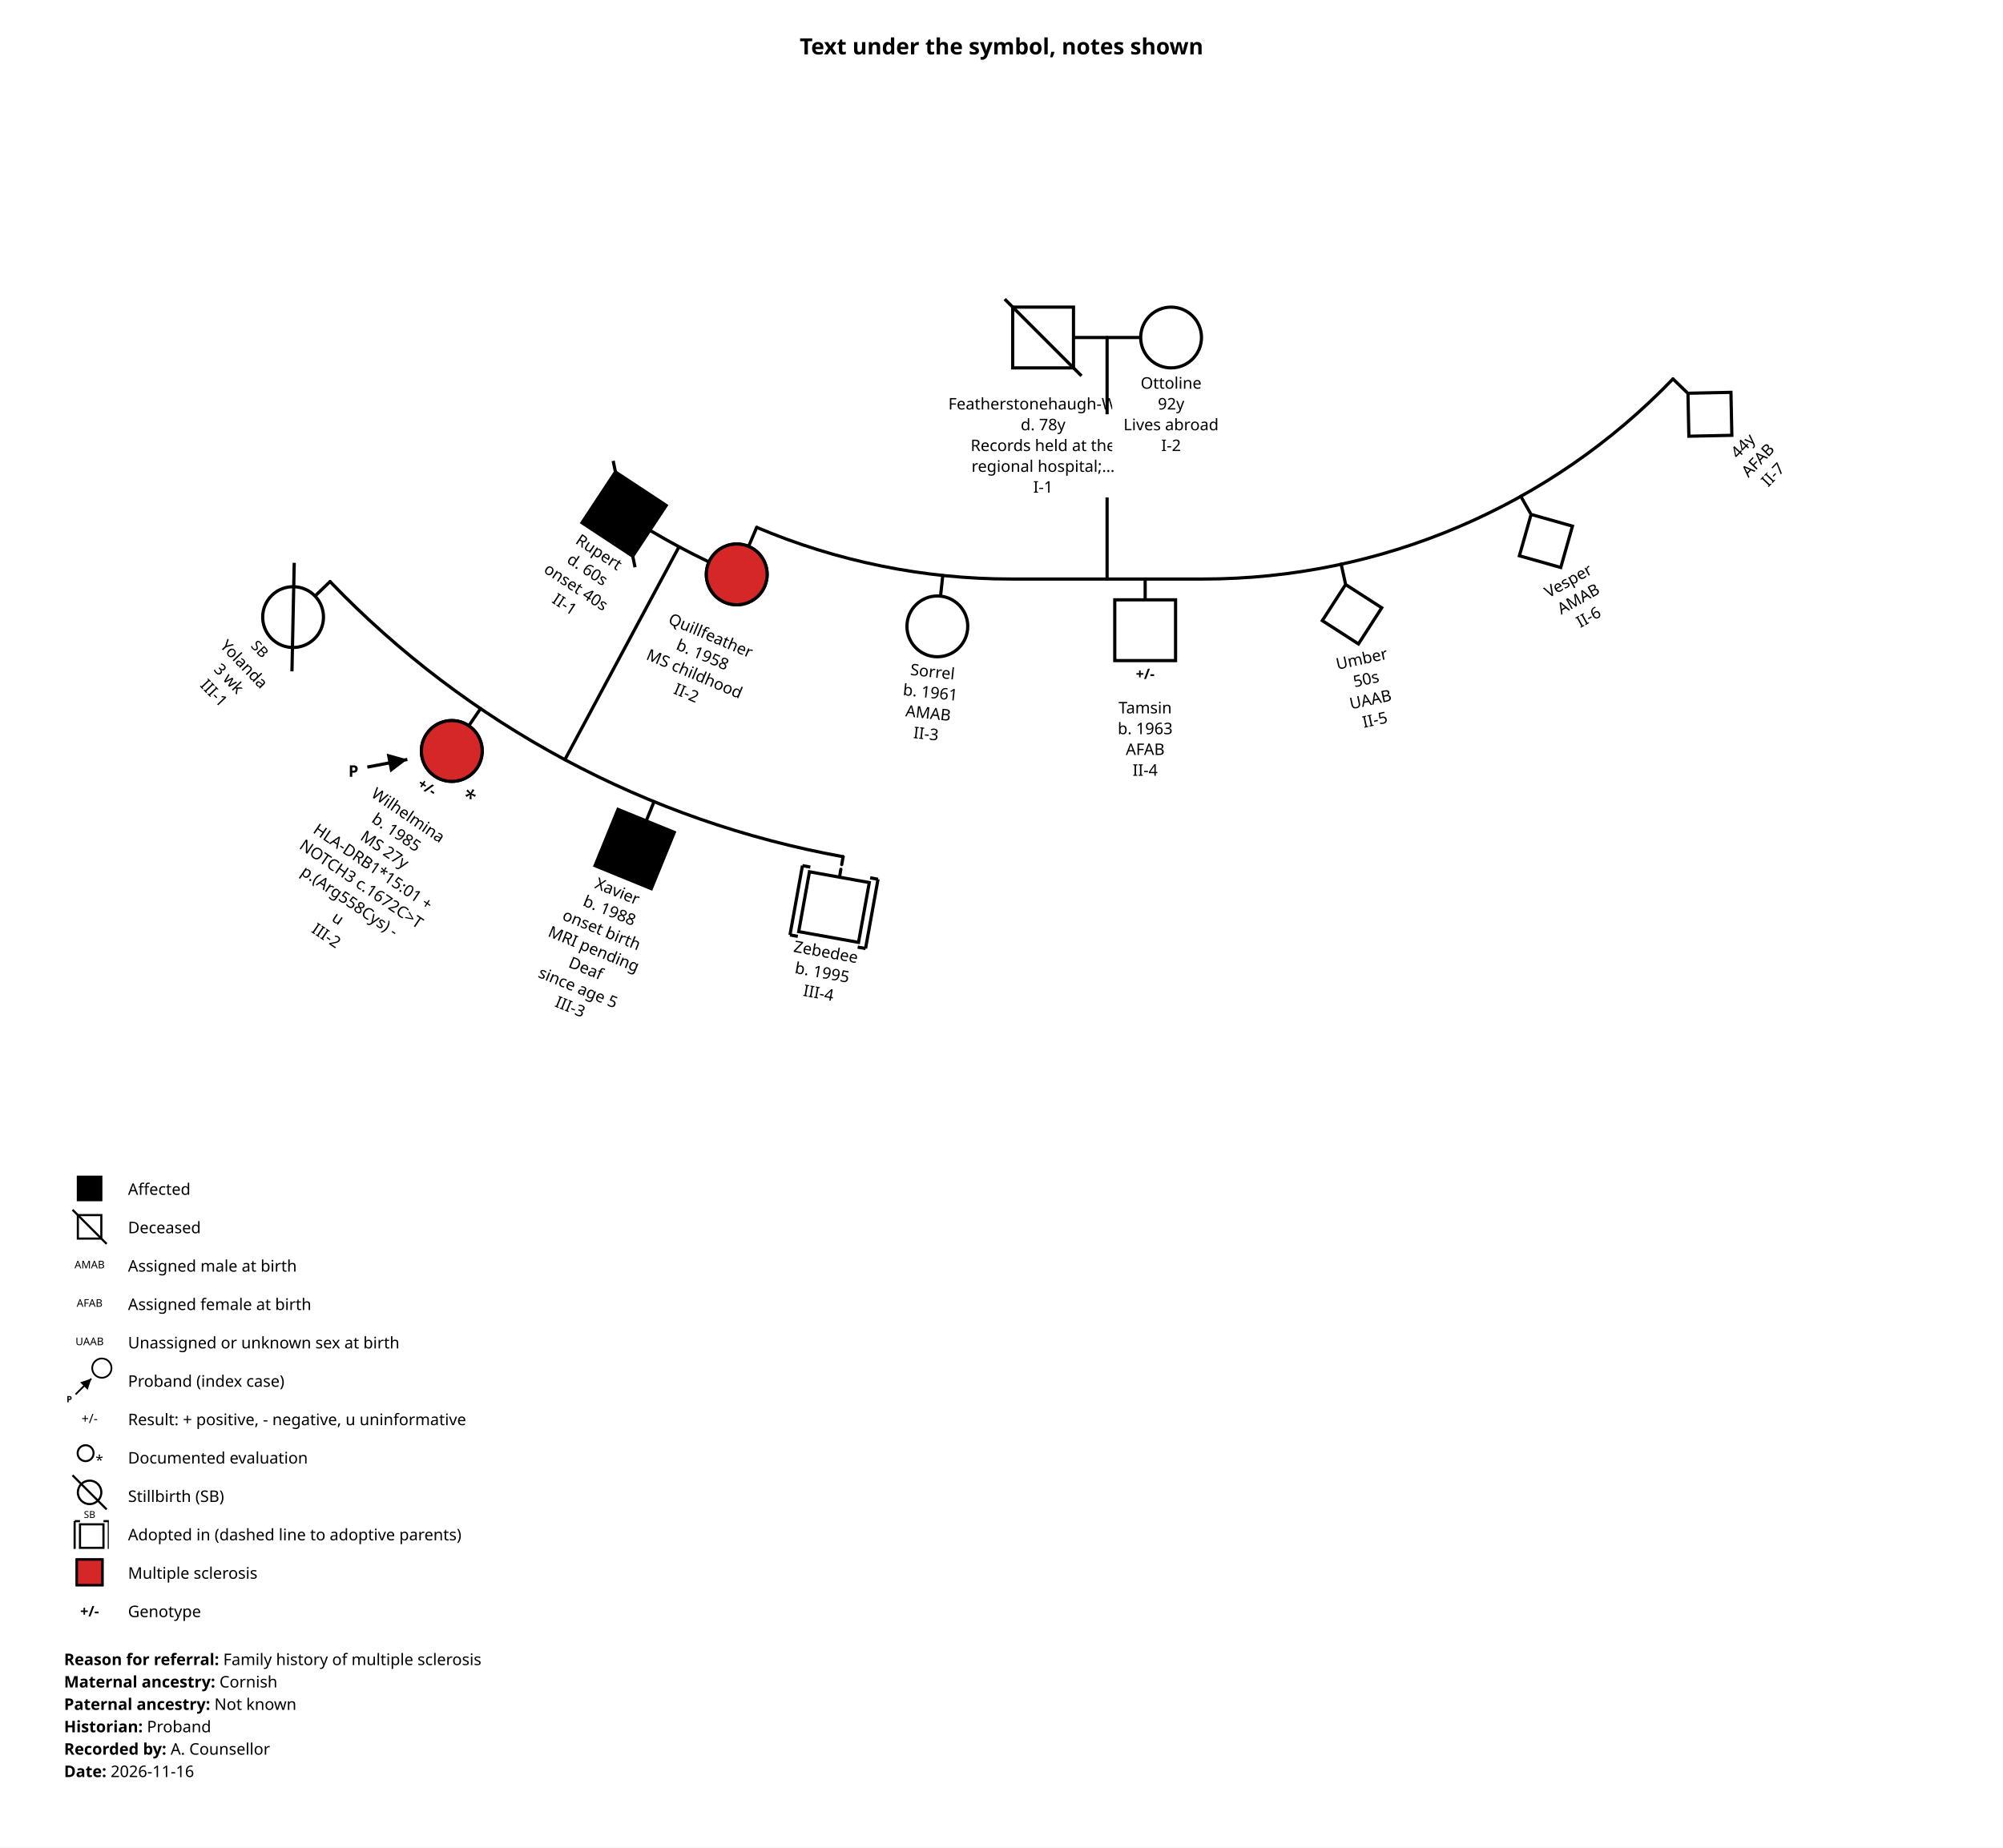
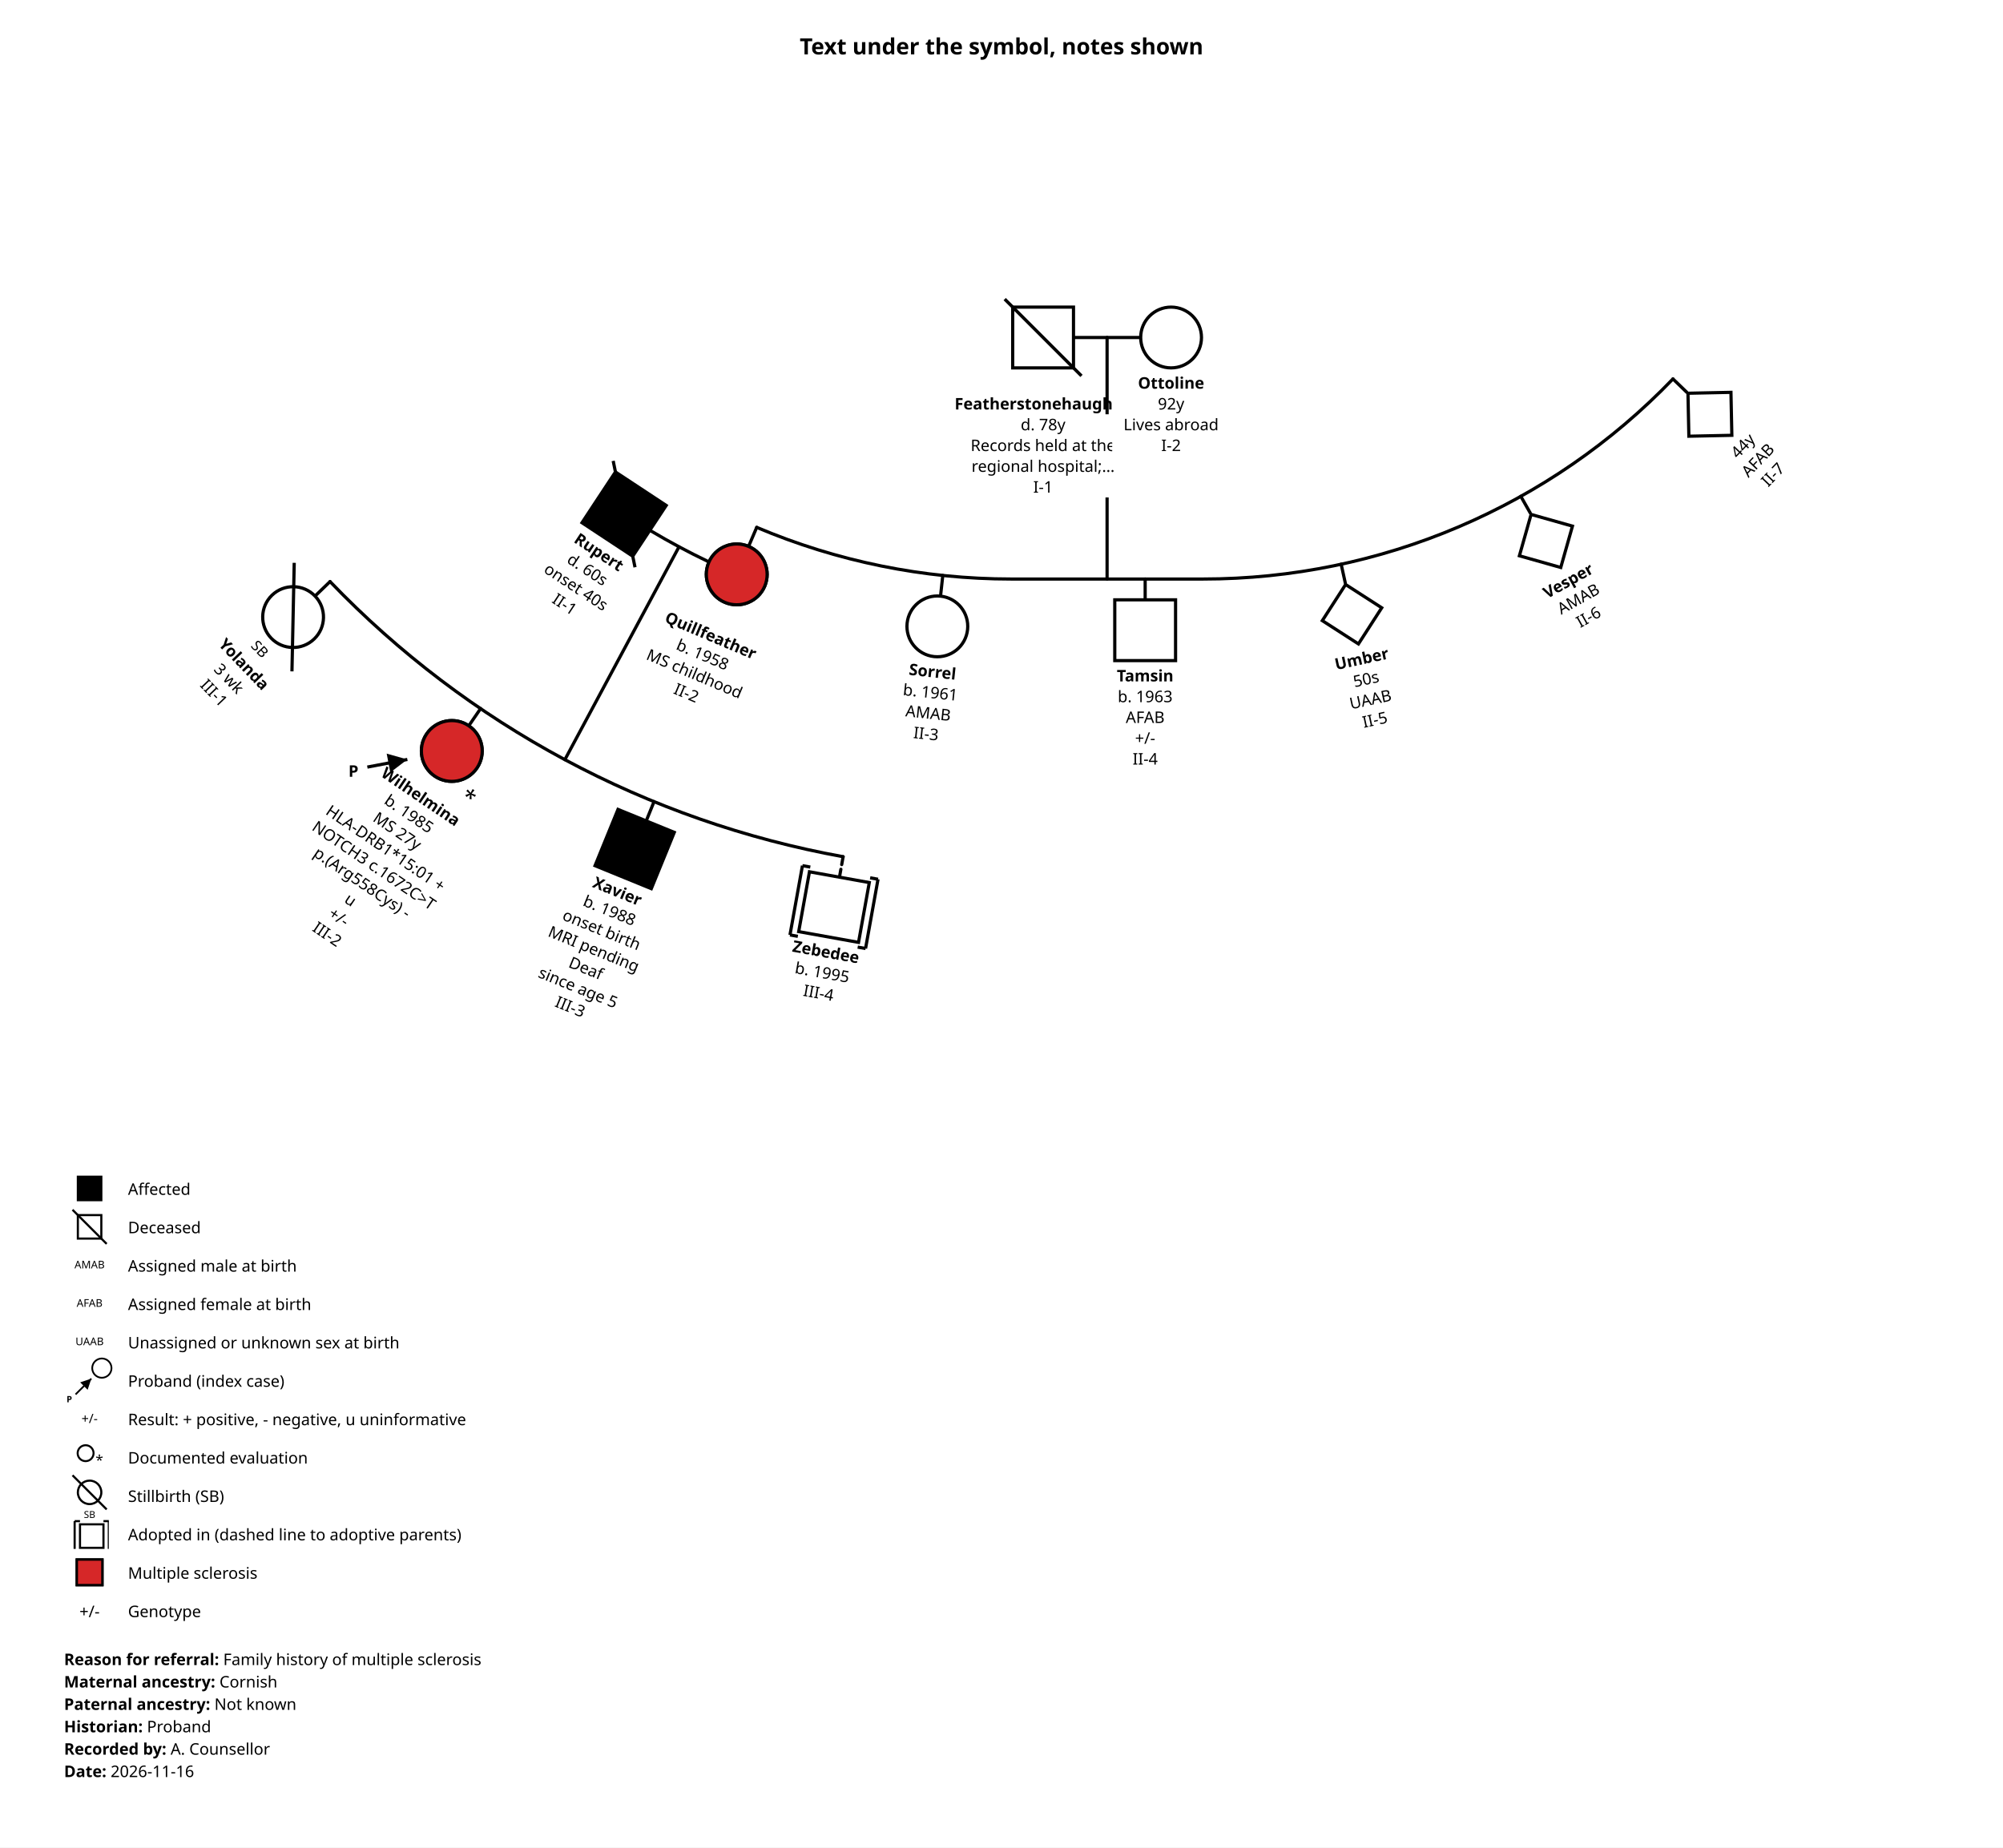
<svg xmlns="http://www.w3.org/2000/svg" height="1155" viewBox="0 0 1252 1155" width="1252">
  <defs>
    <marker id="proband-arrowhead" markerHeight="6" markerWidth="6" orient="auto" refX="6" refY="3">
      <path d="M 0 0 L 6 3 L 0 6 Z" fill="black" />
    </marker>
  </defs>
  <rect fill="white" height="1155" width="1252" />
  <g class="chart-title">
    <text fill="black" font-family="sans-serif" font-size="14" font-weight="bold" style="user-select:none" text-anchor="middle" x="626" y="34">Text under the symbol, notes shown</text>
  </g>
  <g transform="translate(692 -45.2)">
    <path d="M -40 256.2 L 40 256.2" fill="none" stroke="black" stroke-linecap="round" stroke-width="2" />
    <line fill="none" stroke="black" stroke-linecap="round" stroke-width="2" x1="0" x2="0" y1="256.2" y2="407.2" />
    <path d="M -219 374.9 A 407.2 407.2 0 0 0 -60 407.2 L 60 407.2 A 407.2 407.2 0 0 0 353.7 282.1" fill="none" stroke="black" stroke-linecap="round" stroke-width="2" />
    <line fill="none" stroke="black" stroke-linecap="round" stroke-width="2" x1="-219" x2="-223.7" y1="374.9" y2="385.9" />
    <line fill="none" stroke="black" stroke-linecap="round" stroke-width="2" x1="-102.7" x2="-104" y1="405" y2="416.9" />
    <line fill="none" stroke="black" stroke-linecap="round" stroke-width="2" x1="23.8" x2="23.8" y1="407.2" y2="419.2" />
    <line fill="none" stroke="black" stroke-linecap="round" stroke-width="2" x1="146.3" x2="148.9" y1="397.9" y2="409.7" />
    <line fill="none" stroke="black" stroke-linecap="round" stroke-width="2" x1="258.6" x2="264.5" y1="355.5" y2="365.9" />
    <line fill="none" stroke="black" stroke-linecap="round" stroke-width="2" x1="353.7" x2="362.3" y1="282.1" y2="290.4" />
    <path d="M -301.9 366.6 A 439.2 439.2 0 0 0 -231.5 404.3" fill="none" stroke="black" stroke-linecap="round" stroke-width="2" />
    <line fill="none" stroke="black" stroke-linecap="round" stroke-width="2" x1="-267.6" x2="-338.9" y1="387.1" y2="520.1" />
    <path d="M -485.7 408.8 A 590.2 590.2 0 0 0 -165 580.8" fill="none" stroke="black" stroke-linecap="round" stroke-width="2" />
    <line fill="none" stroke="black" stroke-linecap="round" stroke-width="2" x1="-485.7" x2="-494.3" y1="408.8" y2="417.1" />
    <line fill="none" stroke="black" stroke-linecap="round" stroke-width="2" x1="-391.6" x2="-398.4" y1="488.2" y2="498.1" />
    <line fill="none" stroke="black" stroke-linecap="round" stroke-width="2" x1="-283.2" x2="-287.7" y1="546.4" y2="557.5" />
    <line fill="none" stroke="black" stroke-dasharray="5 3" stroke-linecap="round" stroke-width="2" x1="-165" x2="-167.1" y1="580.8" y2="592.6" />
    <g transform="translate(-40 256.2) rotate(0)">
      <g transform="translate(-20 -20)">
        <g style="user-select:none" transform="translate(20 20)">
          <g data-name-label="true" pointer-events="none">
-             <text fill="black" font-family="sans-serif" font-size="10" text-anchor="middle" x="0" y="32" />
-             <text fill="black" font-family="sans-serif" font-size="10" text-anchor="middle" x="0" y="45">Featherstonehaugh-We…</text>
+             <text fill="black" font-family="sans-serif" font-size="10" font-weight="bold" text-anchor="middle" x="0" y="32" />
+             <text fill="black" font-family="sans-serif" font-size="10" font-weight="bold" text-anchor="middle" x="0" y="45">Featherstonehaugh-…</text>
          </g>
          <g data-detail-label="true" pointer-events="none">
            <rect fill="white" height="52" width="114.2" x="-57.1" y="48" />
            <text fill="black" font-family="sans-serif" font-size="10" text-anchor="middle" x="0" y="58">d. 78y</text>
            <text fill="black" font-family="sans-serif" font-size="10" text-anchor="middle" x="0" y="71">Records held at the</text>
            <text fill="black" font-family="sans-serif" font-size="10" text-anchor="middle" x="0" y="84">regional hospital;…</text>
            <text fill="black" font-family="sans-serif" font-size="10" text-anchor="middle" x="0" y="97">I-1</text>
          </g>
        </g>
        <g>
          <g>
            <rect fill="white" height="38" stroke="black" stroke-width="2" width="38" x="1" y="1" />
          </g>
        </g>
        <line stroke="black" stroke-width="2" x1="-4" x2="44" y1="-4" y2="44" />
      </g>
    </g>
    <g transform="translate(40 256.2) rotate(0)">
      <g transform="translate(-20 -20)">
        <g style="user-select:none" transform="translate(20 20)">
          <g data-name-label="true" pointer-events="none">
-             <text fill="black" font-family="sans-serif" font-size="10" text-anchor="middle" x="0" y="32">Ottoline</text>
+             <text fill="black" font-family="sans-serif" font-size="10" font-weight="bold" text-anchor="middle" x="0" y="32">Ottoline</text>
          </g>
          <g data-detail-label="true" pointer-events="none">
            <rect fill="white" height="39" width="73.6" x="-36.8" y="35" />
            <text fill="black" font-family="sans-serif" font-size="10" text-anchor="middle" x="0" y="45">92y</text>
            <text fill="black" font-family="sans-serif" font-size="10" text-anchor="middle" x="0" y="58">Lives abroad</text>
            <text fill="black" font-family="sans-serif" font-size="10" text-anchor="middle" x="0" y="71">I-2</text>
          </g>
        </g>
        <g>
          <g>
            <circle cx="20" cy="20" fill="white" r="19" stroke="black" stroke-width="2" />
          </g>
        </g>
      </g>
    </g>
    <g transform="translate(376.8 304.2) rotate(-46.2)">
      <g transform="translate(-20 -20)">
        <g style="user-select:none" transform="translate(20 20)">
          <g data-detail-label="true" pointer-events="none">
            <rect fill="white" height="39" width="27.2" x="-13.6" y="22" />
            <text fill="black" font-family="sans-serif" font-size="10" text-anchor="middle" x="0" y="32">44y</text>
            <text fill="black" font-family="sans-serif" font-size="10" text-anchor="middle" x="0" y="45">AFAB</text>
            <text fill="black" font-family="sans-serif" font-size="10" text-anchor="middle" x="0" y="58">II-7</text>
          </g>
        </g>
        <g>
          <g>
            <polygon fill="white" points="20,1 39,20 20,39 1,20" stroke="black" stroke-width="2" />
          </g>
        </g>
      </g>
    </g>
    <g transform="translate(274.3 383.4) rotate(-29.2)">
      <g transform="translate(-20 -20)">
        <g style="user-select:none" transform="translate(20 20)">
          <g data-name-label="true" pointer-events="none">
-             <text fill="black" font-family="sans-serif" font-size="10" text-anchor="middle" x="0" y="32">Vesper</text>
+             <text fill="black" font-family="sans-serif" font-size="10" font-weight="bold" text-anchor="middle" x="0" y="32">Vesper</text>
          </g>
          <g data-detail-label="true" pointer-events="none">
            <rect fill="white" height="26" width="27.2" x="-13.6" y="35" />
            <text fill="black" font-family="sans-serif" font-size="10" text-anchor="middle" x="0" y="45">AMAB</text>
            <text fill="black" font-family="sans-serif" font-size="10" text-anchor="middle" x="0" y="58">II-6</text>
          </g>
        </g>
        <g>
          <g>
            <polygon fill="white" points="20,1 39,20 20,39 1,20" stroke="black" stroke-width="2" />
          </g>
        </g>
      </g>
    </g>
    <g transform="translate(153.1 429.2) rotate(-12.2)">
      <g transform="translate(-20 -20)">
        <g style="user-select:none" transform="translate(20 20)">
          <g data-name-label="true" pointer-events="none">
-             <text fill="black" font-family="sans-serif" font-size="10" text-anchor="middle" x="0" y="32">Umber</text>
+             <text fill="black" font-family="sans-serif" font-size="10" font-weight="bold" text-anchor="middle" x="0" y="32">Umber</text>
          </g>
          <g data-detail-label="true" pointer-events="none">
            <rect fill="white" height="39" width="27.2" x="-13.6" y="35" />
            <text fill="black" font-family="sans-serif" font-size="10" text-anchor="middle" x="0" y="45">50s</text>
            <text fill="black" font-family="sans-serif" font-size="10" text-anchor="middle" x="0" y="58">UAAB</text>
            <text fill="black" font-family="sans-serif" font-size="10" text-anchor="middle" x="0" y="71">II-5</text>
          </g>
        </g>
        <g>
          <g>
            <polygon fill="white" points="20,1 39,20 20,39 1,20" stroke="black" stroke-width="2" />
          </g>
        </g>
      </g>
    </g>
    <g transform="translate(23.8 439.2) rotate(0)">
      <g transform="translate(-20 -20)">
        <g style="user-select:none" transform="translate(20 20)">
          <g data-name-label="true" pointer-events="none">
-             <text fill="black" font-family="sans-serif" font-size="10" text-anchor="middle" x="0" y="52">Tamsin</text>
-           </g>
-           <g data-detail-label="true" pointer-events="none">
-             <rect fill="white" height="39" width="44.6" x="-22.3" y="55" />
-             <text fill="black" font-family="sans-serif" font-size="10" text-anchor="middle" x="0" y="65">b. 1963</text>
-             <text fill="black" font-family="sans-serif" font-size="10" text-anchor="middle" x="0" y="78">AFAB</text>
-             <text fill="black" font-family="sans-serif" font-size="10" text-anchor="middle" x="0" y="91">II-4</text>
+             <text fill="black" font-family="sans-serif" font-size="10" font-weight="bold" text-anchor="middle" x="0" y="32">Tamsin</text>
+           </g>
+           <g data-detail-label="true" pointer-events="none">
+             <rect fill="white" height="52" width="44.6" x="-22.3" y="35" />
+             <text fill="black" font-family="sans-serif" font-size="10" text-anchor="middle" x="0" y="45">b. 1963</text>
+             <text fill="black" font-family="sans-serif" font-size="10" text-anchor="middle" x="0" y="58">AFAB</text>
+             <text fill="black" font-family="sans-serif" font-size="10" text-anchor="middle" x="0" y="71">
+               <tspan fill="#000000">+/-</tspan>
+             </text>
+             <text fill="black" font-family="sans-serif" font-size="10" text-anchor="middle" x="0" y="84">II-4</text>
          </g>
        </g>
        <g>
          <g>
            <rect fill="white" height="38" stroke="black" stroke-width="2" width="38" x="1" y="1" />
          </g>
        </g>
-         <g>
-           <text fill="#000000" font-family="sans-serif" font-size="9" font-weight="bold" text-anchor="middle" x="20" y="50.5">+/-</text>
-         </g>
      </g>
    </g>
    <g transform="translate(-106.1 436.8) rotate(6)">
      <g transform="translate(-20 -20)">
        <g style="user-select:none" transform="translate(20 20)">
          <g data-name-label="true" pointer-events="none">
-             <text fill="black" font-family="sans-serif" font-size="10" text-anchor="middle" x="0" y="32">Sorrel</text>
+             <text fill="black" font-family="sans-serif" font-size="10" font-weight="bold" text-anchor="middle" x="0" y="32">Sorrel</text>
          </g>
          <g data-detail-label="true" pointer-events="none">
            <rect fill="white" height="39" width="44.6" x="-22.3" y="35" />
            <text fill="black" font-family="sans-serif" font-size="10" text-anchor="middle" x="0" y="45">b. 1961</text>
            <text fill="black" font-family="sans-serif" font-size="10" text-anchor="middle" x="0" y="58">AMAB</text>
            <text fill="black" font-family="sans-serif" font-size="10" text-anchor="middle" x="0" y="71">II-3</text>
          </g>
        </g>
        <g>
          <g>
            <circle cx="20" cy="20" fill="white" r="19" stroke="black" stroke-width="2" />
          </g>
        </g>
      </g>
    </g>
    <g transform="translate(-301.9 366.6) rotate(33.4)">
      <g transform="translate(-20 -20)">
        <g style="user-select:none" transform="translate(20 20)">
          <g data-name-label="true" pointer-events="none">
-             <text fill="black" font-family="sans-serif" font-size="10" text-anchor="middle" x="0" y="32">Rupert</text>
+             <text fill="black" font-family="sans-serif" font-size="10" font-weight="bold" text-anchor="middle" x="0" y="32">Rupert</text>
          </g>
          <g data-detail-label="true" pointer-events="none">
            <rect fill="white" height="39" width="56.2" x="-28.1" y="35" />
            <text fill="black" font-family="sans-serif" font-size="10" text-anchor="middle" x="0" y="45">d. 60s</text>
            <text fill="black" font-family="sans-serif" font-size="10" text-anchor="middle" x="0" y="58">onset 40s</text>
            <text fill="black" font-family="sans-serif" font-size="10" text-anchor="middle" x="0" y="71">II-1</text>
          </g>
        </g>
        <g>
          <g>
            <rect fill="black" height="38" stroke="black" stroke-width="2" width="38" x="1" y="1" />
          </g>
        </g>
        <line stroke="black" stroke-width="2" x1="-4" x2="44" y1="-4" y2="44" />
      </g>
    </g>
    <g transform="translate(-231.5 404.3) rotate(23)">
      <g transform="translate(-20 -20)">
        <g style="user-select:none" transform="translate(20 20)">
          <g data-name-label="true" pointer-events="none">
-             <text fill="black" font-family="sans-serif" font-size="10" text-anchor="middle" x="0" y="32" />
-             <text fill="black" font-family="sans-serif" font-size="10" text-anchor="middle" x="0" y="45">Quillfeather</text>
+             <text fill="black" font-family="sans-serif" font-size="10" font-weight="bold" text-anchor="middle" x="0" y="32" />
+             <text fill="black" font-family="sans-serif" font-size="10" font-weight="bold" text-anchor="middle" x="0" y="45">Quillfeather</text>
          </g>
          <g data-detail-label="true" pointer-events="none">
            <rect fill="white" height="39" width="73.6" x="-36.8" y="48" />
            <text fill="black" font-family="sans-serif" font-size="10" text-anchor="middle" x="0" y="58">b. 1958</text>
            <text fill="black" font-family="sans-serif" font-size="10" text-anchor="middle" x="0" y="71">MS childhood</text>
            <text fill="black" font-family="sans-serif" font-size="10" text-anchor="middle" x="0" y="84">II-2</text>
          </g>
        </g>
        <g>
          <g>
            <clipPath id="symbol-clip-8">
              <circle cx="20" cy="20" r="19" />
            </clipPath>
            <circle cx="20" cy="20" fill="white" r="19" stroke="black" stroke-width="2" />
            <g clip-path="url(#symbol-clip-8)">
              <g>
                <g data-tag-fill="solid">
                  <path d="M -20 20 A 40 40 0 1 1 60 20 A 40 40 0 1 1 -20 20 Z" fill="#d62728" />
                </g>
              </g>
            </g>
            <circle cx="20" cy="20" fill="none" r="19" stroke="black" stroke-width="2" />
          </g>
        </g>
      </g>
    </g>
    <g transform="translate(-170.7 612.3) rotate(10.2)">
      <g transform="translate(-20 -20)">
        <g style="user-select:none" transform="translate(20 20)">
          <g data-name-label="true" pointer-events="none">
-             <text fill="black" font-family="sans-serif" font-size="10" text-anchor="middle" x="0" y="32">Zebedee</text>
+             <text fill="black" font-family="sans-serif" font-size="10" font-weight="bold" text-anchor="middle" x="0" y="32">Zebedee</text>
          </g>
          <g data-detail-label="true" pointer-events="none">
            <rect fill="white" height="26" width="44.6" x="-22.3" y="35" />
            <text fill="black" font-family="sans-serif" font-size="10" text-anchor="middle" x="0" y="45">b. 1995</text>
            <text fill="black" font-family="sans-serif" font-size="10" text-anchor="middle" x="0" y="58">III-4</text>
          </g>
        </g>
        <g>
          <g data-adopted="in">
            <line stroke="black" stroke-width="2" x1="-4" x2="-4" y1="-2" y2="42" />
            <line stroke="black" stroke-width="2" x1="-4" x2="1" y1="-2" y2="-2" />
            <line stroke="black" stroke-width="2" x1="-4" x2="1" y1="42" y2="42" />
            <line stroke="black" stroke-width="2" x1="44" x2="44" y1="-2" y2="42" />
            <line stroke="black" stroke-width="2" x1="44" x2="39" y1="-2" y2="-2" />
            <line stroke="black" stroke-width="2" x1="44" x2="39" y1="42" y2="42" />
          </g>
          <g>
            <rect fill="white" height="38" stroke="black" stroke-width="2" width="38" x="1" y="1" />
          </g>
        </g>
      </g>
    </g>
    <g transform="translate(-295.3 576) rotate(22.2)">
      <g transform="translate(-20 -20)">
        <g style="user-select:none" transform="translate(20 20)">
          <g data-name-label="true" pointer-events="none">
-             <text fill="black" font-family="sans-serif" font-size="10" text-anchor="middle" x="0" y="32">Xavier</text>
+             <text fill="black" font-family="sans-serif" font-size="10" font-weight="bold" text-anchor="middle" x="0" y="32">Xavier</text>
          </g>
          <g data-detail-label="true" pointer-events="none">
            <rect fill="white" height="78" width="67.8" x="-33.9" y="35" />
            <text fill="black" font-family="sans-serif" font-size="10" text-anchor="middle" x="0" y="45">b. 1988</text>
            <text fill="black" font-family="sans-serif" font-size="10" text-anchor="middle" x="0" y="58">onset birth</text>
            <text fill="black" font-family="sans-serif" font-size="10" text-anchor="middle" x="0" y="71">MRI pending</text>
            <text fill="black" font-family="sans-serif" font-size="10" text-anchor="middle" x="0" y="84">Deaf</text>
            <text fill="black" font-family="sans-serif" font-size="10" text-anchor="middle" x="0" y="97">since age 5</text>
            <text fill="black" font-family="sans-serif" font-size="10" text-anchor="middle" x="0" y="110">III-3</text>
          </g>
        </g>
        <g>
          <g>
            <rect fill="black" height="38" stroke="black" stroke-width="2" width="38" x="1" y="1" />
          </g>
        </g>
      </g>
    </g>
    <g transform="translate(-409.6 514.7) rotate(34.2)">
      <g transform="translate(-20 -20)">
        <g style="user-select:none" transform="translate(20 20)">
          <g data-name-label="true" pointer-events="none">
-             <text fill="black" font-family="sans-serif" font-size="10" text-anchor="middle" x="0" y="52">Wilhelmina</text>
-           </g>
-           <g data-detail-label="true" pointer-events="none">
-             <rect fill="white" height="91" width="96.8" x="-48.4" y="55" />
-             <text fill="black" font-family="sans-serif" font-size="10" text-anchor="middle" x="0" y="65">b. 1985</text>
-             <text fill="black" font-family="sans-serif" font-size="10" text-anchor="middle" x="0" y="78">MS 27y</text>
-             <text fill="black" font-family="sans-serif" font-size="10" text-anchor="middle" x="0" y="91">HLA-DRB1*15:01 +</text>
-             <text fill="black" font-family="sans-serif" font-size="10" text-anchor="middle" x="0" y="104">NOTCH3 c.1672C&gt;T</text>
-             <text fill="black" font-family="sans-serif" font-size="10" text-anchor="middle" x="0" y="117">p.(Arg558Cys) -</text>
-             <text fill="black" font-family="sans-serif" font-size="10" text-anchor="middle" x="0" y="130">u</text>
-             <text fill="black" font-family="sans-serif" font-size="10" text-anchor="middle" x="0" y="143">III-2</text>
+             <text fill="black" font-family="sans-serif" font-size="10" font-weight="bold" text-anchor="middle" x="0" y="38">Wilhelmina</text>
+           </g>
+           <g data-detail-label="true" pointer-events="none">
+             <rect fill="white" height="104" width="96.8" x="-48.4" y="41" />
+             <text fill="black" font-family="sans-serif" font-size="10" text-anchor="middle" x="0" y="51">b. 1985</text>
+             <text fill="black" font-family="sans-serif" font-size="10" text-anchor="middle" x="0" y="64">MS 27y</text>
+             <text fill="black" font-family="sans-serif" font-size="10" text-anchor="middle" x="0" y="77">HLA-DRB1*15:01 +</text>
+             <text fill="black" font-family="sans-serif" font-size="10" text-anchor="middle" x="0" y="90">NOTCH3 c.1672C&gt;T</text>
+             <text fill="black" font-family="sans-serif" font-size="10" text-anchor="middle" x="0" y="103">p.(Arg558Cys) -</text>
+             <text fill="black" font-family="sans-serif" font-size="10" text-anchor="middle" x="0" y="116">u</text>
+             <text fill="black" font-family="sans-serif" font-size="10" text-anchor="middle" x="0" y="129">
+               <tspan fill="#000000">+/-</tspan>
+             </text>
+             <text fill="black" font-family="sans-serif" font-size="10" text-anchor="middle" x="0" y="142">III-2</text>
          </g>
        </g>
        <g>
          <g>
            <clipPath id="symbol-clip-11">
              <circle cx="20" cy="20" r="19" />
            </clipPath>
            <circle cx="20" cy="20" fill="white" r="19" stroke="black" stroke-width="2" />
            <g clip-path="url(#symbol-clip-11)">
              <g>
                <g data-tag-fill="solid">
                  <path d="M -20 20 A 40 40 0 1 1 60 20 A 40 40 0 1 1 -20 20 Z" fill="#d62728" />
                </g>
              </g>
            </g>
            <circle cx="20" cy="20" fill="none" r="19" stroke="black" stroke-width="2" />
          </g>
        </g>
        <g data-arrow="proband">
          <line marker-end="url(#proband-arrowhead)" stroke="black" stroke-width="2" x1="-18" x2="0" y1="58" y2="40" />
          <rect fill="white" height="10" transform="rotate(-34.2 -22 62)" width="8.5" x="-30" y="58" />
          <text data-proband-letter="true" fill="black" font-family="sans-serif" font-size="10" font-weight="bold" style="user-select:none" text-anchor="end" transform="rotate(-34.2 -22 62)" x="-22" y="67">P</text>
        </g>
        <text data-documented-evaluation="true" fill="black" font-family="sans-serif" font-size="14" style="user-select:none" x="41" y="43">*</text>
-         <g>
-           <text fill="#000000" font-family="sans-serif" font-size="9" font-weight="bold" text-anchor="middle" x="20" y="50.5">+/-</text>
-         </g>
      </g>
    </g>
    <g transform="translate(-508.8 431) rotate(46.2)">
      <g transform="translate(-20 -20)">
        <g style="user-select:none" transform="translate(20 20)">
          <g data-name-label="true" pointer-events="none">
-             <text fill="black" font-family="sans-serif" font-size="10" text-anchor="middle" x="0" y="46">Yolanda</text>
+             <text fill="black" font-family="sans-serif" font-size="10" font-weight="bold" text-anchor="middle" x="0" y="46">Yolanda</text>
          </g>
          <g data-detail-label="true" pointer-events="none">
            <rect fill="white" height="26" width="33" x="-16.5" y="49" />
            <text fill="black" font-family="sans-serif" font-size="10" text-anchor="middle" x="0" y="59">3 wk</text>
            <text fill="black" font-family="sans-serif" font-size="10" text-anchor="middle" x="0" y="72">III-1</text>
          </g>
        </g>
        <g>
          <g>
            <circle cx="20" cy="20" fill="white" r="19" stroke="black" stroke-width="2" />
          </g>
          <g>
            <line stroke="black" stroke-width="2" x1="-4" x2="44" y1="-4" y2="44" />
          </g>
          <text fill="black" font-family="sans-serif" font-size="9" style="pointer-events:none;user-select:none" text-anchor="middle" x="20" y="52">SB</text>
        </g>
      </g>
    </g>
  </g>
  <g class="pedigree-key" transform="translate(0 731)">
    <g transform="translate(56 12) scale(0.667) translate(-14 -14)">
      <svg height="28" viewBox="-2 -2 28 28" width="28">
        <rect fill="black" height="22" stroke="black" stroke-width="2" width="22" x="1" y="1" />
      </svg>
    </g>
    <text fill="black" font-family="sans-serif" font-size="10" x="80" y="16">Affected</text>
    <g transform="translate(56 36) scale(0.667) translate(-18 -18)">
      <svg height="36" viewBox="-6 -6 36 36" width="36">
        <rect fill="white" height="22" stroke="black" stroke-width="2" width="22" x="1" y="1" />
        <line stroke="black" stroke-width="2" x1="-4" x2="28" y1="-4" y2="28" />
      </svg>
    </g>
    <text fill="black" font-family="sans-serif" font-size="10" x="80" y="40">Deceased</text>
    <g transform="translate(56 60) scale(0.667) translate(-14 -14)">
      <svg height="28" viewBox="0 0 28 28" width="28">
        <text fill="black" font-family="sans-serif" font-size="10" text-anchor="middle" x="14" y="17">AMAB</text>
      </svg>
    </g>
    <text fill="black" font-family="sans-serif" font-size="10" x="80" y="64">Assigned male at birth</text>
    <g transform="translate(56 84) scale(0.667) translate(-14 -14)">
      <svg height="28" viewBox="0 0 28 28" width="28">
        <text fill="black" font-family="sans-serif" font-size="10" text-anchor="middle" x="14" y="17">AFAB</text>
      </svg>
    </g>
    <text fill="black" font-family="sans-serif" font-size="10" x="80" y="88">Assigned female at birth</text>
    <g transform="translate(56 108) scale(0.667) translate(-14 -14)">
      <svg height="28" viewBox="0 0 28 28" width="28">
        <text fill="black" font-family="sans-serif" font-size="10" text-anchor="middle" x="14" y="17">UAAB</text>
      </svg>
    </g>
    <text fill="black" font-family="sans-serif" font-size="10" x="80" y="112">Unassigned or unknown sex at birth</text>
    <g transform="translate(56 132) scale(0.667) translate(-23 -23)">
      <svg height="46" viewBox="-30 -2 56 56" width="46">
        <defs>
          <marker id="legend-arrowhead" markerHeight="6" markerWidth="6" orient="auto" refX="6" refY="3">
            <polygon fill="black" points="0 0, 6 3, 0 6" />
          </marker>
        </defs>
        <circle cx="12" cy="12" fill="white" r="11" stroke="black" stroke-width="2" />
        <g data-arrow="proband">
          <line marker-end="url(#legend-arrowhead)" stroke="black" stroke-width="2" x1="-18" x2="0" y1="42" y2="24" />
          <rect fill="white" height="10" width="8.5" x="-30" y="42" />
          <text data-proband-letter="true" fill="black" font-family="sans-serif" font-size="10" font-weight="bold" style="user-select:none" text-anchor="end" x="-22" y="51">P</text>
        </g>
      </svg>
    </g>
    <text fill="black" font-family="sans-serif" font-size="10" x="80" y="136">Proband (index case)</text>
    <g transform="translate(56 156) scale(0.667) translate(-14 -14)">
      <svg height="28" viewBox="0 0 28 28" width="28">
        <text fill="black" font-family="sans-serif" font-size="12" text-anchor="middle" x="14" y="18">+/-</text>
      </svg>
    </g>
    <text fill="black" font-family="sans-serif" font-size="10" x="80" y="160">Result: + positive, - negative, u uninformative</text>
    <g transform="translate(56 180) scale(0.667) translate(-14 -14)">
      <svg height="28" viewBox="-2 -2 30 30" width="28">
        <g>
          <g>
            <circle cx="9" cy="9" fill="white" r="8" stroke="black" stroke-width="2" />
          </g>
        </g>
        <text data-documented-evaluation="true" fill="black" font-family="sans-serif" font-size="14" style="user-select:none" x="19" y="21">*</text>
      </svg>
    </g>
    <text fill="black" font-family="sans-serif" font-size="10" x="80" y="184">Documented evaluation</text>
    <g transform="translate(56 204) scale(0.667) translate(-18 -21)">
      <svg height="42" viewBox="-6 -6 36 42" width="36">
        <g>
          <g>
            <circle cx="12" cy="12" fill="white" r="11" stroke="black" stroke-width="2" />
          </g>
          <g>
            <line stroke="black" stroke-width="2" x1="-4" x2="28" y1="-4" y2="28" />
          </g>
          <text fill="black" font-family="sans-serif" font-size="9" style="pointer-events:none;user-select:none" text-anchor="middle" x="12" y="36">SB</text>
        </g>
      </svg>
    </g>
    <text fill="black" font-family="sans-serif" font-size="10" x="80" y="208">Stillbirth (SB)</text>
    <g transform="translate(56 228) scale(0.667) translate(-18 -14)">
      <svg height="28" viewBox="-8 -4 36 28" width="36">
        <g>
          <g data-adopted="in">
            <line stroke="black" stroke-width="2" x1="-4" x2="-4" y1="-2" y2="26" />
            <line stroke="black" stroke-width="2" x1="-4" x2="1" y1="-2" y2="-2" />
            <line stroke="black" stroke-width="2" x1="-4" x2="1" y1="26" y2="26" />
            <line stroke="black" stroke-width="2" x1="28" x2="28" y1="-2" y2="26" />
            <line stroke="black" stroke-width="2" x1="28" x2="23" y1="-2" y2="-2" />
            <line stroke="black" stroke-width="2" x1="28" x2="23" y1="26" y2="26" />
          </g>
          <g>
            <rect fill="white" height="22" stroke="black" stroke-width="2" width="22" x="1" y="1" />
          </g>
        </g>
      </svg>
    </g>
    <text fill="black" font-family="sans-serif" font-size="10" x="80" y="232">Adopted in (dashed line to adoptive parents)</text>
    <g transform="translate(56 252) scale(1) translate(-14 -14)">
      <svg height="28" viewBox="0 0 28 28" width="28">
        <clipPath id="legend-clip-ms">
          <rect height="16" width="16" x="6" y="6" />
        </clipPath>
        <rect fill="white" height="16" stroke="black" stroke-width="1.5" width="16" x="6" y="6" />
        <g clip-path="url(#legend-clip-ms)">
          <g data-tag-fill="solid">
            <path d="M -2 14 A 16 16 0 1 1 30 14 A 16 16 0 1 1 -2 14 Z" fill="#d62728" />
          </g>
        </g>
        <rect fill="none" height="16" stroke="black" stroke-width="1.5" width="16" x="6" y="6" />
      </svg>
    </g>
    <text fill="black" font-family="sans-serif" font-size="10" x="80" y="256">Multiple sclerosis</text>
    <g transform="translate(56 276) scale(1) translate(-20 -14)">
      <svg height="28" viewBox="0 0 40 28" width="40">
-         <text fill="#000000" font-family="sans-serif" font-size="9" font-weight="bold" text-anchor="middle" x="20" y="17.5">+/-</text>
+         <text fill="#000000" font-family="sans-serif" font-size="10" text-anchor="middle" x="20" y="18">+/-</text>
      </svg>
    </g>
    <text fill="black" font-family="sans-serif" font-size="10" x="80" y="280">Genotype</text>
    <g class="clinical-details" transform="translate(0 300)">
      <text fill="black" font-family="sans-serif" font-size="10" x="40" y="10">
        <tspan font-weight="bold">Reason for referral:</tspan> Family history of multiple sclerosis</text>
      <text fill="black" font-family="sans-serif" font-size="10" x="40" y="24">
        <tspan font-weight="bold">Maternal ancestry:</tspan> Cornish</text>
      <text fill="black" font-family="sans-serif" font-size="10" x="40" y="38">
        <tspan font-weight="bold">Paternal ancestry:</tspan> Not known</text>
      <text fill="black" font-family="sans-serif" font-size="10" x="40" y="52">
        <tspan font-weight="bold">Historian:</tspan> Proband</text>
      <text fill="black" font-family="sans-serif" font-size="10" x="40" y="66">
        <tspan font-weight="bold">Recorded by:</tspan> A. Counsellor</text>
      <text fill="black" font-family="sans-serif" font-size="10" x="40" y="80">
        <tspan font-weight="bold">Date:</tspan> 2026-11-16</text>
    </g>
  </g>
</svg>
